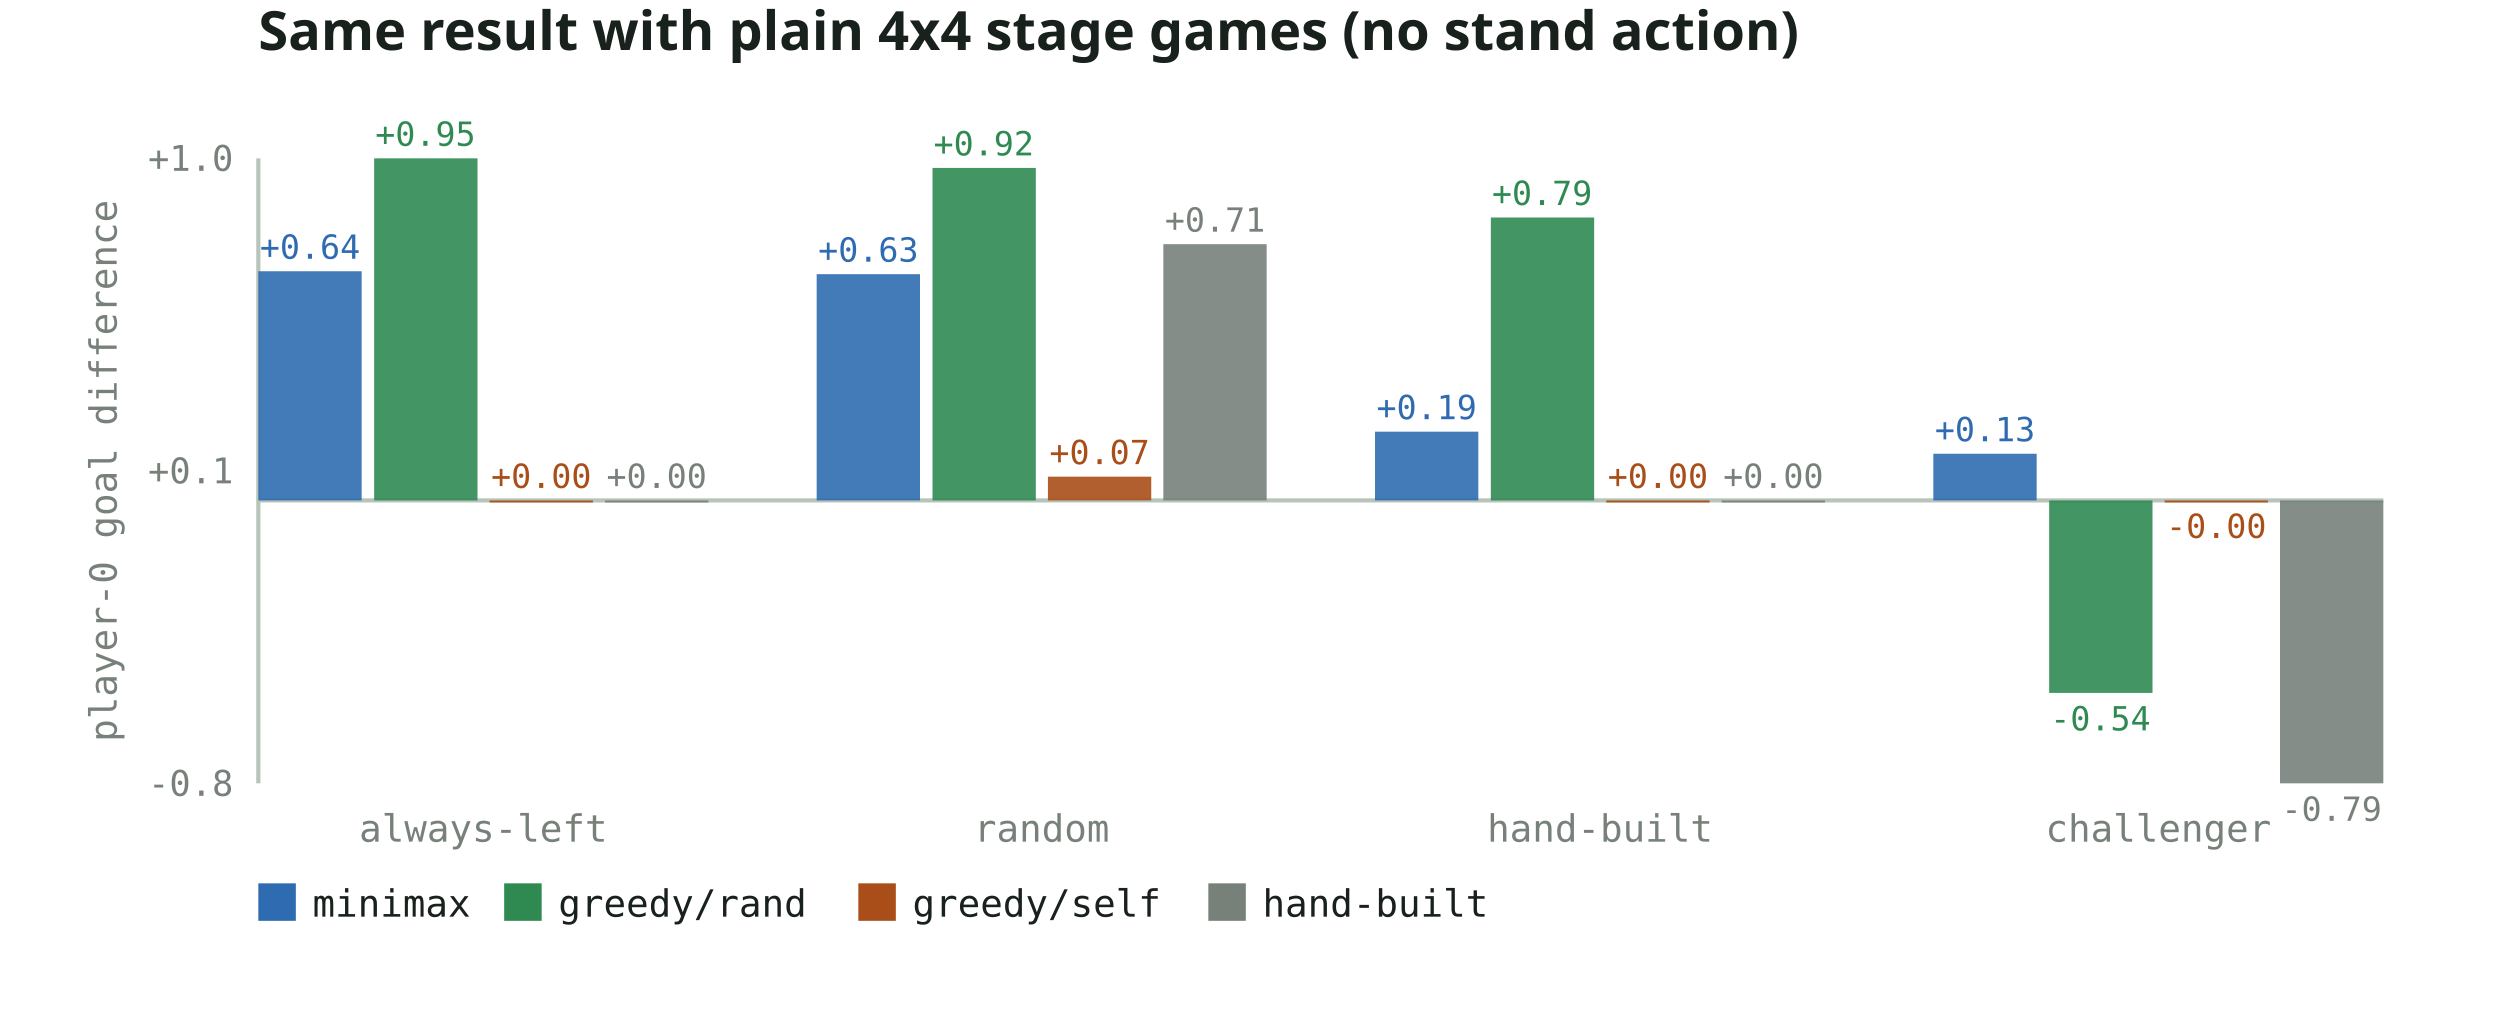
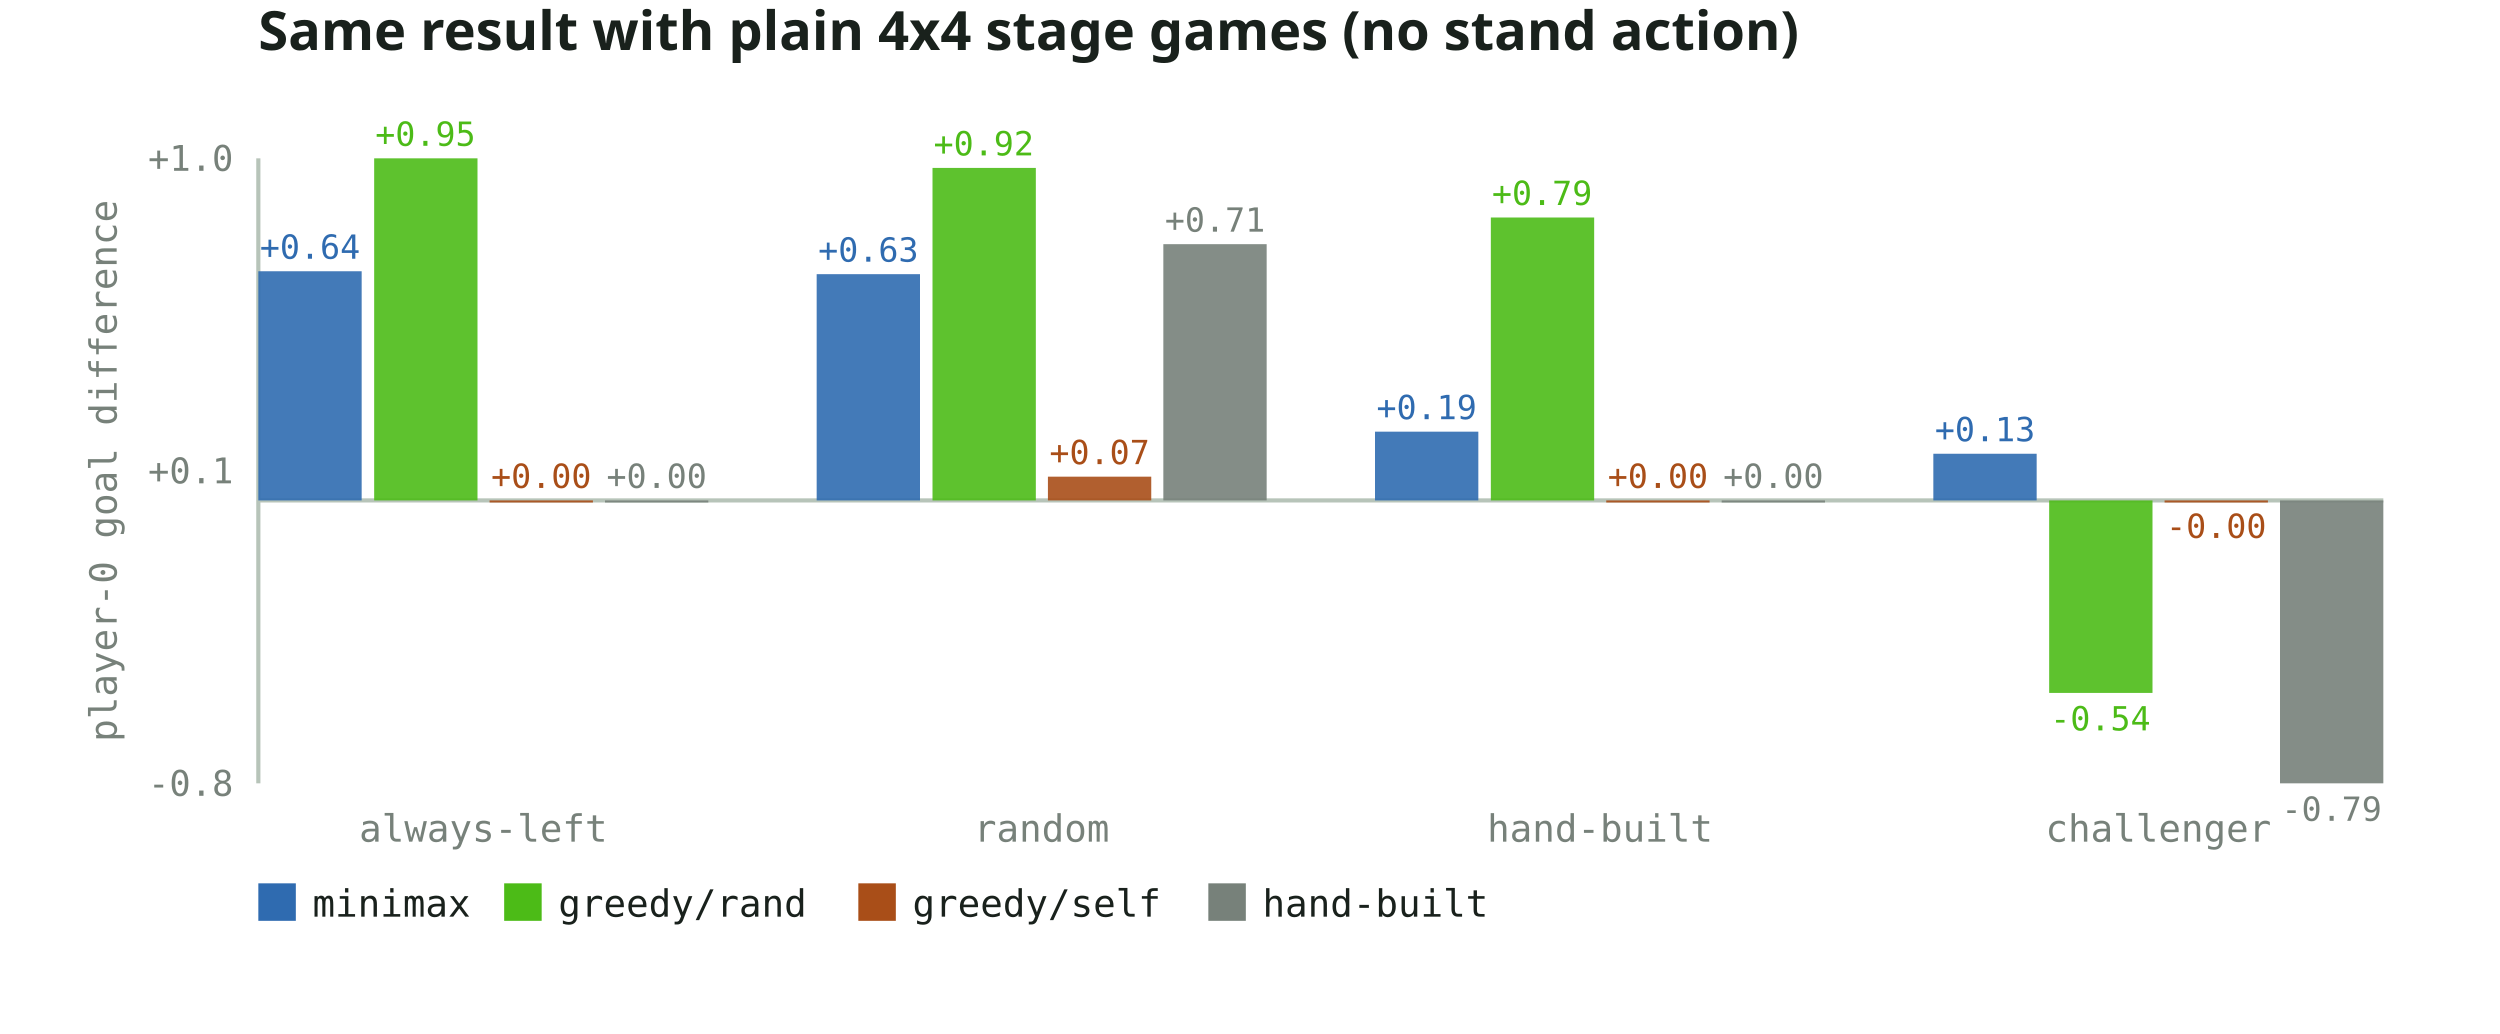
<svg xmlns="http://www.w3.org/2000/svg" viewBox="-16 -16 600 248" role="img" aria-label="grouped bar chart">
  <text x="46" y="-4" font-family="Barlow Semi Condensed,sans-serif" font-weight="600" font-size="13" fill="var(--ink, #19211c)">Same result with plain 4x4 stage games (no stand action)</text>
  <line x1="46" y1="22" x2="46" y2="172" stroke="var(--rule-strong, #b7c4b9)" stroke-width="1" />
  <line x1="46" y1="104.1" x2="556" y2="104.1" stroke="var(--rule-strong, #b7c4b9)" stroke-width="1" />
  <text x="40" y="175.0" text-anchor="end" font-family="ui-monospace,monospace" font-size="8.5" fill="var(--ink-faint, #77817a)">-0.8</text>
  <text x="40" y="100.0" text-anchor="end" font-family="ui-monospace,monospace" font-size="8.5" fill="var(--ink-faint, #77817a)">+0.1</text>
  <text x="40" y="25.0" text-anchor="end" font-family="ui-monospace,monospace" font-size="8.5" fill="var(--ink-faint, #77817a)">+1.0</text>
  <text x="100" y="186" text-anchor="middle" font-family="ui-monospace,monospace" font-size="9" fill="var(--ink-faint, #77817a)">always-left</text>
  <rect x="46.0" y="49.1" width="24.8" height="55.0" fill="var(--p0, #2f6bb0)" opacity="0.9" />
  <text x="58.4" y="46.1" text-anchor="middle" font-family="ui-monospace,monospace" font-size="8" fill="var(--p0, #2f6bb0)">+0.64</text>
-   <rect x="73.8" y="22.0" width="24.8" height="82.1" fill="var(--p1, #2f8a52)" opacity="0.9" />
-   <text x="86.1" y="19.0" text-anchor="middle" font-family="ui-monospace,monospace" font-size="8" fill="var(--p1, #2f8a52)">+0.95</text>
+   <rect x="73.8" y="22.0" width="24.8" height="82.1" fill="var(--p1, #4CBB17)" opacity="0.9" />
+   <text x="86.1" y="19.0" text-anchor="middle" font-family="ui-monospace,monospace" font-size="8" fill="var(--p1, #4CBB17)">+0.95</text>
  <rect x="101.5" y="104.1" width="24.8" height="0.5" fill="var(--ember, #a94e18)" opacity="0.9" />
  <text x="113.9" y="101.1" text-anchor="middle" font-family="ui-monospace,monospace" font-size="8" fill="var(--ember, #a94e18)">+0.00</text>
  <rect x="129.2" y="104.1" width="24.8" height="0.5" fill="var(--ink-faint, #77817a)" opacity="0.9" />
  <text x="141.6" y="101.1" text-anchor="middle" font-family="ui-monospace,monospace" font-size="8" fill="var(--ink-faint, #77817a)">+0.00</text>
  <text x="234" y="186" text-anchor="middle" font-family="ui-monospace,monospace" font-size="9" fill="var(--ink-faint, #77817a)">random</text>
  <rect x="180.0" y="49.8" width="24.8" height="54.3" fill="var(--p0, #2f6bb0)" opacity="0.9" />
  <text x="192.4" y="46.8" text-anchor="middle" font-family="ui-monospace,monospace" font-size="8" fill="var(--p0, #2f6bb0)">+0.63</text>
-   <rect x="207.8" y="24.3" width="24.8" height="79.8" fill="var(--p1, #2f8a52)" opacity="0.9" />
-   <text x="220.1" y="21.3" text-anchor="middle" font-family="ui-monospace,monospace" font-size="8" fill="var(--p1, #2f8a52)">+0.92</text>
+   <rect x="207.8" y="24.3" width="24.8" height="79.8" fill="var(--p1, #4CBB17)" opacity="0.9" />
+   <text x="220.1" y="21.3" text-anchor="middle" font-family="ui-monospace,monospace" font-size="8" fill="var(--p1, #4CBB17)">+0.92</text>
  <rect x="235.5" y="98.4" width="24.8" height="5.7" fill="var(--ember, #a94e18)" opacity="0.9" />
  <text x="247.9" y="95.4" text-anchor="middle" font-family="ui-monospace,monospace" font-size="8" fill="var(--ember, #a94e18)">+0.07</text>
  <rect x="263.2" y="42.6" width="24.8" height="61.5" fill="var(--ink-faint, #77817a)" opacity="0.9" />
  <text x="275.6" y="39.6" text-anchor="middle" font-family="ui-monospace,monospace" font-size="8" fill="var(--ink-faint, #77817a)">+0.71</text>
  <text x="368" y="186" text-anchor="middle" font-family="ui-monospace,monospace" font-size="9" fill="var(--ink-faint, #77817a)">hand-built</text>
  <rect x="314.0" y="87.6" width="24.8" height="16.5" fill="var(--p0, #2f6bb0)" opacity="0.9" />
  <text x="326.4" y="84.6" text-anchor="middle" font-family="ui-monospace,monospace" font-size="8" fill="var(--p0, #2f6bb0)">+0.19</text>
-   <rect x="341.8" y="36.2" width="24.8" height="67.9" fill="var(--p1, #2f8a52)" opacity="0.9" />
-   <text x="354.1" y="33.2" text-anchor="middle" font-family="ui-monospace,monospace" font-size="8" fill="var(--p1, #2f8a52)">+0.79</text>
+   <rect x="341.8" y="36.2" width="24.8" height="67.9" fill="var(--p1, #4CBB17)" opacity="0.9" />
+   <text x="354.1" y="33.2" text-anchor="middle" font-family="ui-monospace,monospace" font-size="8" fill="var(--p1, #4CBB17)">+0.79</text>
  <rect x="369.5" y="104.1" width="24.8" height="0.5" fill="var(--ember, #a94e18)" opacity="0.9" />
  <text x="381.9" y="101.1" text-anchor="middle" font-family="ui-monospace,monospace" font-size="8" fill="var(--ember, #a94e18)">+0.00</text>
  <rect x="397.2" y="104.1" width="24.8" height="0.5" fill="var(--ink-faint, #77817a)" opacity="0.9" />
  <text x="409.6" y="101.1" text-anchor="middle" font-family="ui-monospace,monospace" font-size="8" fill="var(--ink-faint, #77817a)">+0.00</text>
  <text x="502" y="186" text-anchor="middle" font-family="ui-monospace,monospace" font-size="9" fill="var(--ink-faint, #77817a)">challenger</text>
  <rect x="448.0" y="92.9" width="24.8" height="11.2" fill="var(--p0, #2f6bb0)" opacity="0.9" />
  <text x="460.4" y="89.9" text-anchor="middle" font-family="ui-monospace,monospace" font-size="8" fill="var(--p0, #2f6bb0)">+0.13</text>
-   <rect x="475.8" y="104.1" width="24.8" height="46.2" fill="var(--p1, #2f8a52)" opacity="0.9" />
-   <text x="488.1" y="159.3" text-anchor="middle" font-family="ui-monospace,monospace" font-size="8" fill="var(--p1, #2f8a52)">-0.54</text>
+   <rect x="475.8" y="104.1" width="24.8" height="46.2" fill="var(--p1, #4CBB17)" opacity="0.9" />
+   <text x="488.1" y="159.3" text-anchor="middle" font-family="ui-monospace,monospace" font-size="8" fill="var(--p1, #4CBB17)">-0.54</text>
  <rect x="503.5" y="104.1" width="24.8" height="0.5" fill="var(--ember, #a94e18)" opacity="0.9" />
  <text x="515.9" y="113.1" text-anchor="middle" font-family="ui-monospace,monospace" font-size="8" fill="var(--ember, #a94e18)">-0.00</text>
  <rect x="531.2" y="104.1" width="24.8" height="67.9" fill="var(--ink-faint, #77817a)" opacity="0.9" />
  <text x="543.6" y="181.0" text-anchor="middle" font-family="ui-monospace,monospace" font-size="8" fill="var(--ink-faint, #77817a)">-0.79</text>
  <rect x="46" y="196" width="9" height="9" fill="var(--p0, #2f6bb0)" />
  <text x="59" y="204" font-family="ui-monospace,monospace" font-size="9" fill="var(--ink, #19211c)">minimax</text>
-   <rect x="105" y="196" width="9" height="9" fill="var(--p1, #2f8a52)" />
+   <rect x="105" y="196" width="9" height="9" fill="var(--p1, #4CBB17)" />
  <text x="118" y="204" font-family="ui-monospace,monospace" font-size="9" fill="var(--ink, #19211c)">greedy/rand</text>
  <rect x="190" y="196" width="9" height="9" fill="var(--ember, #a94e18)" />
  <text x="203" y="204" font-family="ui-monospace,monospace" font-size="9" fill="var(--ink, #19211c)">greedy/self</text>
  <rect x="274" y="196" width="9" height="9" fill="var(--ink-faint, #77817a)" />
  <text x="287" y="204" font-family="ui-monospace,monospace" font-size="9" fill="var(--ink, #19211c)">hand-built</text>
  <text x="12" y="97" text-anchor="middle" font-family="ui-monospace,monospace" font-size="9" fill="var(--ink-faint, #77817a)" transform="rotate(-90 12 97)">player-0 goal difference</text>
</svg>
